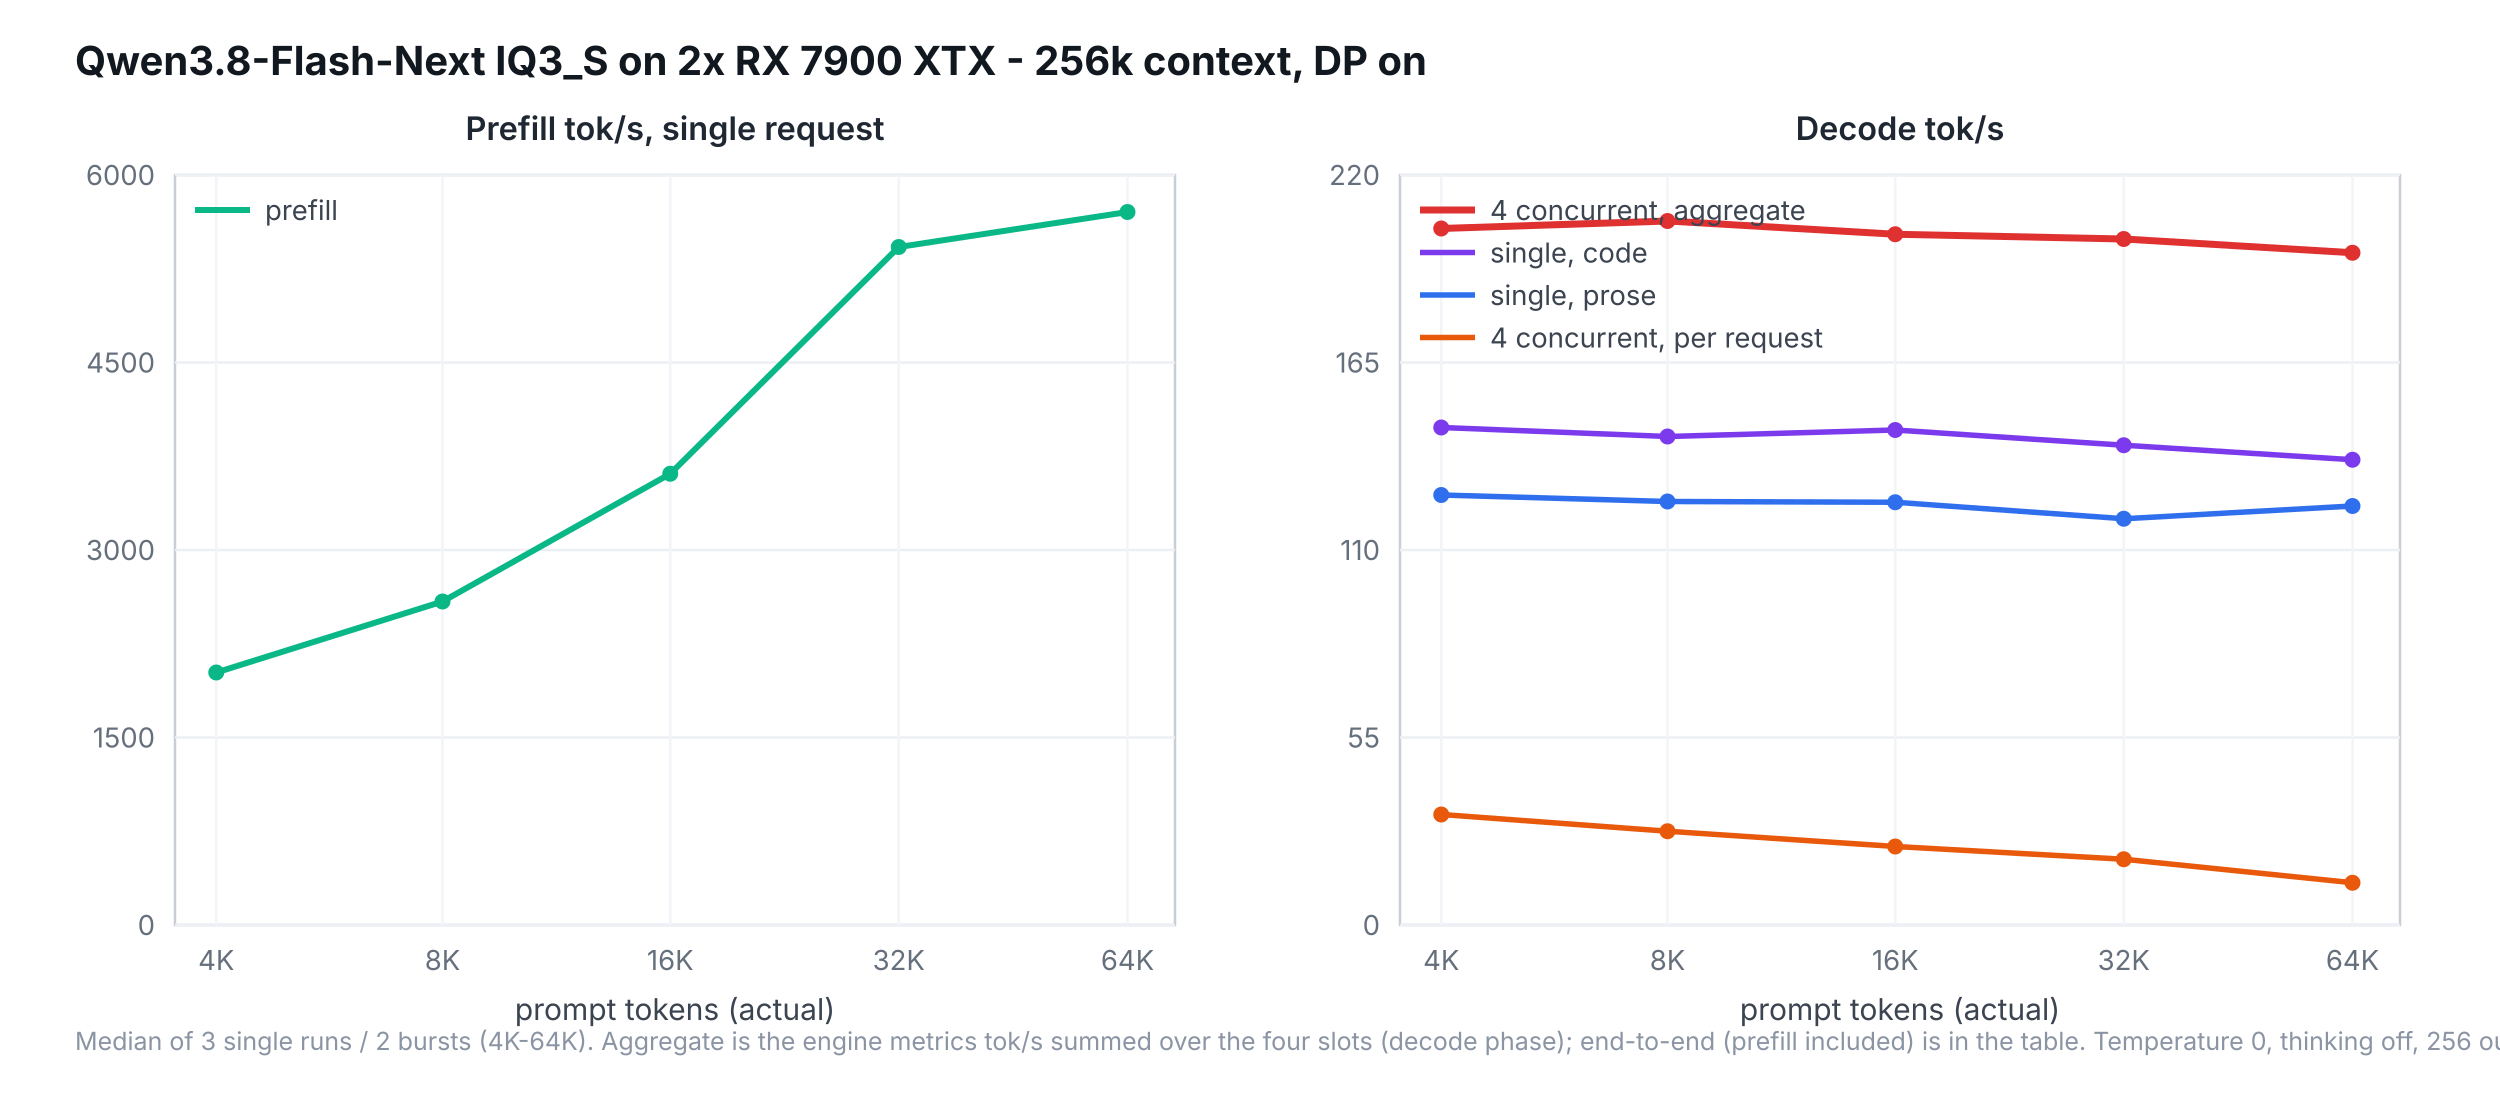
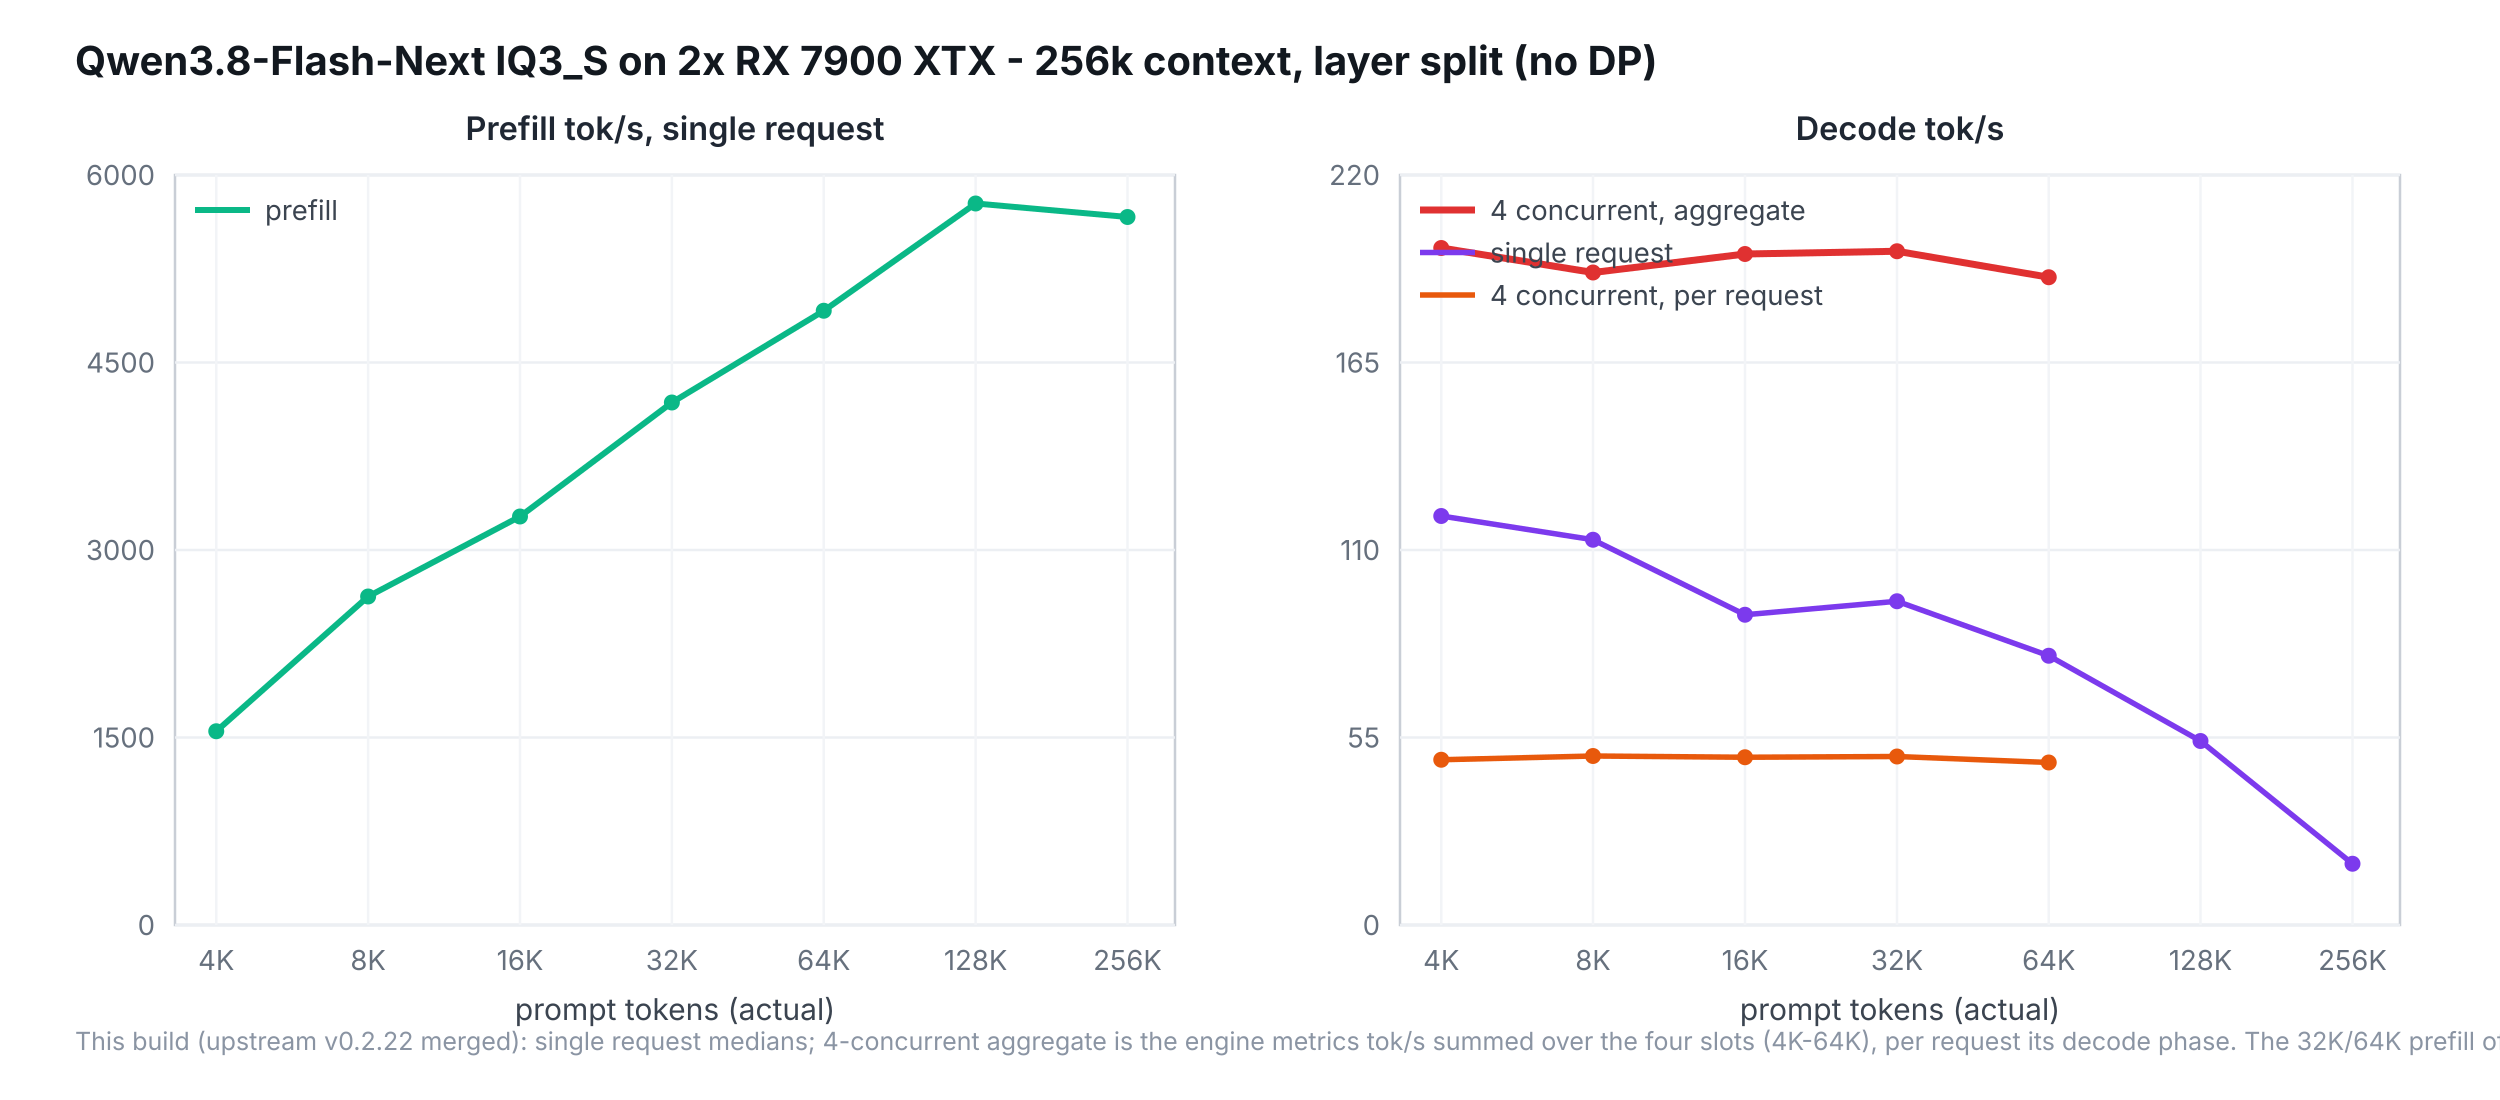
<svg xmlns="http://www.w3.org/2000/svg" width="1000" height="440" viewBox="0 0 1000 440" font-family="Inter,Segoe UI,Arial,sans-serif">
  <rect width="100%" height="100%" fill="#ffffff" />
-   <text x="30" y="30" font-size="16" font-weight="700" fill="#12181f">Qwen3.8-Flash-Next IQ3_S on 2x RX 7900 XTX - 256k context, DP on</text>
+   <text x="30" y="30" font-size="16" font-weight="700" fill="#12181f">Qwen3.8-Flash-Next IQ3_S on 2x RX 7900 XTX - 256k context, layer split (no DP)</text>
  <rect x="70" y="70" width="400" height="300" fill="#fff" stroke="#c9ced6" />
  <line x1="70" y1="370.0" x2="470" y2="370.0" stroke="#eceff3" />
  <text x="62" y="374.0" text-anchor="end" font-size="11" fill="#66707d">0</text>
  <line x1="70" y1="295.0" x2="470" y2="295.0" stroke="#eceff3" />
  <text x="62" y="299.0" text-anchor="end" font-size="11" fill="#66707d">1500</text>
  <line x1="70" y1="220.0" x2="470" y2="220.0" stroke="#eceff3" />
  <text x="62" y="224.0" text-anchor="end" font-size="11" fill="#66707d">3000</text>
  <line x1="70" y1="145.0" x2="470" y2="145.0" stroke="#eceff3" />
  <text x="62" y="149.0" text-anchor="end" font-size="11" fill="#66707d">4500</text>
  <line x1="70" y1="70.0" x2="470" y2="70.0" stroke="#eceff3" />
  <text x="62" y="74.0" text-anchor="end" font-size="11" fill="#66707d">6000</text>
  <line x1="86.5" y1="70" x2="86.5" y2="370" stroke="#f2f4f7" />
  <text x="86.5" y="388" text-anchor="middle" font-size="11" fill="#66707d">4K</text>
-   <line x1="177.0" y1="70" x2="177.0" y2="370" stroke="#f2f4f7" />
-   <text x="177.0" y="388" text-anchor="middle" font-size="11" fill="#66707d">8K</text>
-   <line x1="268.1" y1="70" x2="268.1" y2="370" stroke="#f2f4f7" />
-   <text x="268.1" y="388" text-anchor="middle" font-size="11" fill="#66707d">16K</text>
-   <line x1="359.5" y1="70" x2="359.5" y2="370" stroke="#f2f4f7" />
-   <text x="359.5" y="388" text-anchor="middle" font-size="11" fill="#66707d">32K</text>
+   <line x1="147.25" y1="70" x2="147.25" y2="370" stroke="#f2f4f7" />
+   <text x="147.25" y="388" text-anchor="middle" font-size="11" fill="#66707d">8K</text>
+   <line x1="208" y1="70" x2="208" y2="370" stroke="#f2f4f7" />
+   <text x="208" y="388" text-anchor="middle" font-size="11" fill="#66707d">16K</text>
+   <line x1="268.75" y1="70" x2="268.75" y2="370" stroke="#f2f4f7" />
+   <text x="268.75" y="388" text-anchor="middle" font-size="11" fill="#66707d">32K</text>
+   <line x1="329.5" y1="70" x2="329.5" y2="370" stroke="#f2f4f7" />
+   <text x="329.5" y="388" text-anchor="middle" font-size="11" fill="#66707d">64K</text>
+   <line x1="390.25" y1="70" x2="390.25" y2="370" stroke="#f2f4f7" />
+   <text x="390.25" y="388" text-anchor="middle" font-size="11" fill="#66707d">128K</text>
  <line x1="451.0" y1="70" x2="451.0" y2="370" stroke="#f2f4f7" />
-   <text x="451.0" y="388" text-anchor="middle" font-size="11" fill="#66707d">64K</text>
+   <text x="451.0" y="388" text-anchor="middle" font-size="11" fill="#66707d">256K</text>
  <text x="270" y="408" text-anchor="middle" font-size="12" fill="#3b4450">prompt tokens (actual)</text>
  <text x="270" y="56" text-anchor="middle" font-size="13" font-weight="600" fill="#1f2733">Prefill tok/s, single request</text>
-   <polyline points="86.5,269.0 177.0,240.6 268.1,189.5 359.5,98.8 451.0,84.8" fill="none" stroke="#0ab887" stroke-width="2.4" />
-   <circle cx="86.5" cy="269.0" r="3.2" fill="#0ab887" />
-   <circle cx="177.0" cy="240.6" r="3.2" fill="#0ab887" />
-   <circle cx="268.1" cy="189.5" r="3.2" fill="#0ab887" />
-   <circle cx="359.5" cy="98.8" r="3.2" fill="#0ab887" />
-   <circle cx="451.0" cy="84.8" r="3.2" fill="#0ab887" />
+   <polyline points="86.5,292.5 147.25,238.6 208,206.6 268.75,161.0 329.5,124.3 390.25,81.4 451.0,86.8" fill="none" stroke="#0ab887" stroke-width="2.4" />
+   <circle cx="86.5" cy="292.5" r="3.2" fill="#0ab887" />
+   <circle cx="147.25" cy="238.6" r="3.2" fill="#0ab887" />
+   <circle cx="208" cy="206.6" r="3.2" fill="#0ab887" />
+   <circle cx="268.75" cy="161.0" r="3.2" fill="#0ab887" />
+   <circle cx="329.5" cy="124.3" r="3.2" fill="#0ab887" />
+   <circle cx="390.25" cy="81.4" r="3.2" fill="#0ab887" />
+   <circle cx="451.0" cy="86.8" r="3.2" fill="#0ab887" />
  <line x1="78" y1="84" x2="100" y2="84" stroke="#0ab887" stroke-width="2.4" />
  <text x="106" y="88" font-size="11" fill="#3b4450">prefill</text>
  <rect x="560" y="70" width="400" height="300" fill="#fff" stroke="#c9ced6" />
  <line x1="560" y1="370.0" x2="960" y2="370.0" stroke="#eceff3" />
  <text x="552" y="374.0" text-anchor="end" font-size="11" fill="#66707d">0</text>
  <line x1="560" y1="295.0" x2="960" y2="295.0" stroke="#eceff3" />
  <text x="552" y="299.0" text-anchor="end" font-size="11" fill="#66707d">55</text>
  <line x1="560" y1="220.0" x2="960" y2="220.0" stroke="#eceff3" />
  <text x="552" y="224.0" text-anchor="end" font-size="11" fill="#66707d">110</text>
  <line x1="560" y1="145.0" x2="960" y2="145.0" stroke="#eceff3" />
  <text x="552" y="149.0" text-anchor="end" font-size="11" fill="#66707d">165</text>
  <line x1="560" y1="70.0" x2="960" y2="70.0" stroke="#eceff3" />
  <text x="552" y="74.0" text-anchor="end" font-size="11" fill="#66707d">220</text>
  <line x1="576.5" y1="70" x2="576.5" y2="370" stroke="#f2f4f7" />
  <text x="576.5" y="388" text-anchor="middle" font-size="11" fill="#66707d">4K</text>
-   <line x1="667.0" y1="70" x2="667.0" y2="370" stroke="#f2f4f7" />
-   <text x="667.0" y="388" text-anchor="middle" font-size="11" fill="#66707d">8K</text>
-   <line x1="758.1" y1="70" x2="758.1" y2="370" stroke="#f2f4f7" />
-   <text x="758.1" y="388" text-anchor="middle" font-size="11" fill="#66707d">16K</text>
-   <line x1="849.5" y1="70" x2="849.5" y2="370" stroke="#f2f4f7" />
-   <text x="849.5" y="388" text-anchor="middle" font-size="11" fill="#66707d">32K</text>
+   <line x1="637.2" y1="70" x2="637.2" y2="370" stroke="#f2f4f7" />
+   <text x="637.2" y="388" text-anchor="middle" font-size="11" fill="#66707d">8K</text>
+   <line x1="698" y1="70" x2="698" y2="370" stroke="#f2f4f7" />
+   <text x="698" y="388" text-anchor="middle" font-size="11" fill="#66707d">16K</text>
+   <line x1="758.8" y1="70" x2="758.8" y2="370" stroke="#f2f4f7" />
+   <text x="758.8" y="388" text-anchor="middle" font-size="11" fill="#66707d">32K</text>
+   <line x1="819.5" y1="70" x2="819.5" y2="370" stroke="#f2f4f7" />
+   <text x="819.5" y="388" text-anchor="middle" font-size="11" fill="#66707d">64K</text>
+   <line x1="880.2" y1="70" x2="880.2" y2="370" stroke="#f2f4f7" />
+   <text x="880.2" y="388" text-anchor="middle" font-size="11" fill="#66707d">128K</text>
  <line x1="941.0" y1="70" x2="941.0" y2="370" stroke="#f2f4f7" />
-   <text x="941.0" y="388" text-anchor="middle" font-size="11" fill="#66707d">64K</text>
+   <text x="941.0" y="388" text-anchor="middle" font-size="11" fill="#66707d">256K</text>
  <text x="760" y="408" text-anchor="middle" font-size="12" fill="#3b4450">prompt tokens (actual)</text>
  <text x="760" y="56" text-anchor="middle" font-size="13" font-weight="600" fill="#1f2733">Decode tok/s</text>
-   <polyline points="576.5,91.4 667.0,88.4 758.1,93.7 849.5,95.6 941.0,101.1" fill="none" stroke="#e03131" stroke-width="2.8" />
-   <circle cx="576.5" cy="91.4" r="3.2" fill="#e03131" />
-   <circle cx="667.0" cy="88.4" r="3.2" fill="#e03131" />
-   <circle cx="758.1" cy="93.7" r="3.2" fill="#e03131" />
-   <circle cx="849.5" cy="95.6" r="3.2" fill="#e03131" />
-   <circle cx="941.0" cy="101.1" r="3.2" fill="#e03131" />
-   <polyline points="576.5,171.0 667.0,174.6 758.1,172.0 849.5,178.1 941.0,183.9" fill="none" stroke="#7c3aed" stroke-width="2.2" />
-   <circle cx="576.5" cy="171.0" r="3.2" fill="#7c3aed" />
-   <circle cx="667.0" cy="174.6" r="3.2" fill="#7c3aed" />
-   <circle cx="758.1" cy="172.0" r="3.2" fill="#7c3aed" />
-   <circle cx="849.5" cy="178.1" r="3.2" fill="#7c3aed" />
-   <circle cx="941.0" cy="183.9" r="3.2" fill="#7c3aed" />
-   <polyline points="576.5,198.0 667.0,200.6 758.1,200.9 849.5,207.5 941.0,202.4" fill="none" stroke="#2f6fed" stroke-width="2.2" />
-   <circle cx="576.5" cy="198.0" r="3.2" fill="#2f6fed" />
-   <circle cx="667.0" cy="200.6" r="3.2" fill="#2f6fed" />
-   <circle cx="758.1" cy="200.9" r="3.2" fill="#2f6fed" />
-   <circle cx="849.5" cy="207.5" r="3.2" fill="#2f6fed" />
-   <circle cx="941.0" cy="202.4" r="3.2" fill="#2f6fed" />
-   <polyline points="576.5,325.8 667.0,332.5 758.1,338.6 849.5,343.7 941.0,353.1" fill="none" stroke="#e8590c" stroke-width="2.2" />
-   <circle cx="576.5" cy="325.8" r="3.2" fill="#e8590c" />
-   <circle cx="667.0" cy="332.5" r="3.2" fill="#e8590c" />
-   <circle cx="758.1" cy="338.6" r="3.2" fill="#e8590c" />
-   <circle cx="849.5" cy="343.7" r="3.2" fill="#e8590c" />
-   <circle cx="941.0" cy="353.1" r="3.2" fill="#e8590c" />
+   <polyline points="576.5,99.2 637.2,109.0 698,101.6 758.8,100.5 819.5,110.9" fill="none" stroke="#e03131" stroke-width="2.8" />
+   <circle cx="576.5" cy="99.2" r="3.2" fill="#e03131" />
+   <circle cx="637.2" cy="109.0" r="3.2" fill="#e03131" />
+   <circle cx="698" cy="101.6" r="3.2" fill="#e03131" />
+   <circle cx="758.8" cy="100.5" r="3.2" fill="#e03131" />
+   <circle cx="819.5" cy="110.9" r="3.2" fill="#e03131" />
+   <polyline points="576.5,206.4 637.2,215.9 698,245.9 758.8,240.5 819.5,262.3 880.2,296.4 941.0,345.5" fill="none" stroke="#7c3aed" stroke-width="2.2" />
+   <circle cx="576.5" cy="206.4" r="3.2" fill="#7c3aed" />
+   <circle cx="637.2" cy="215.9" r="3.2" fill="#7c3aed" />
+   <circle cx="698" cy="245.9" r="3.2" fill="#7c3aed" />
+   <circle cx="758.8" cy="240.5" r="3.2" fill="#7c3aed" />
+   <circle cx="819.5" cy="262.3" r="3.2" fill="#7c3aed" />
+   <circle cx="880.2" cy="296.4" r="3.2" fill="#7c3aed" />
+   <circle cx="941.0" cy="345.5" r="3.2" fill="#7c3aed" />
+   <polyline points="576.5,303.9 637.2,302.4 698,302.9 758.8,302.6 819.5,305.0" fill="none" stroke="#e8590c" stroke-width="2.2" />
+   <circle cx="576.5" cy="303.9" r="3.2" fill="#e8590c" />
+   <circle cx="637.2" cy="302.4" r="3.2" fill="#e8590c" />
+   <circle cx="698" cy="302.9" r="3.2" fill="#e8590c" />
+   <circle cx="758.8" cy="302.6" r="3.2" fill="#e8590c" />
+   <circle cx="819.5" cy="305.0" r="3.2" fill="#e8590c" />
  <line x1="568" y1="84" x2="590" y2="84" stroke="#e03131" stroke-width="2.8" />
  <text x="596" y="88" font-size="11" fill="#3b4450">4 concurrent, aggregate</text>
  <line x1="568" y1="101" x2="590" y2="101" stroke="#7c3aed" stroke-width="2.2" />
-   <text x="596" y="105" font-size="11" fill="#3b4450">single, code</text>
-   <line x1="568" y1="118" x2="590" y2="118" stroke="#2f6fed" stroke-width="2.2" />
-   <text x="596" y="122" font-size="11" fill="#3b4450">single, prose</text>
-   <line x1="568" y1="135" x2="590" y2="135" stroke="#e8590c" stroke-width="2.2" />
-   <text x="596" y="139" font-size="11" fill="#3b4450">4 concurrent, per request</text>
-   <text x="30" y="420" font-size="10" fill="#8a94a3">Median of 3 single runs / 2 bursts (4K-64K). Aggregate is the engine metrics tok/s summed over the four slots (decode phase); end-to-end (prefill included) is in the table. Temperature 0, thinking off, 256 output tokens.</text>
+   <text x="596" y="105" font-size="11" fill="#3b4450">single request</text>
+   <line x1="568" y1="118" x2="590" y2="118" stroke="#e8590c" stroke-width="2.2" />
+   <text x="596" y="122" font-size="11" fill="#3b4450">4 concurrent, per request</text>
+   <text x="30" y="420" font-size="10" fill="#8a94a3">This build (upstream v0.2.22 merged): single request medians; 4-concurrent aggregate is the engine metrics tok/s summed over the four slots (4K-64K), per request its decode phase. The 32K/64K prefill of the earlier chart was the two-card DP; this one is the layer split. Temperature 0, thinking off.</text>
</svg>
